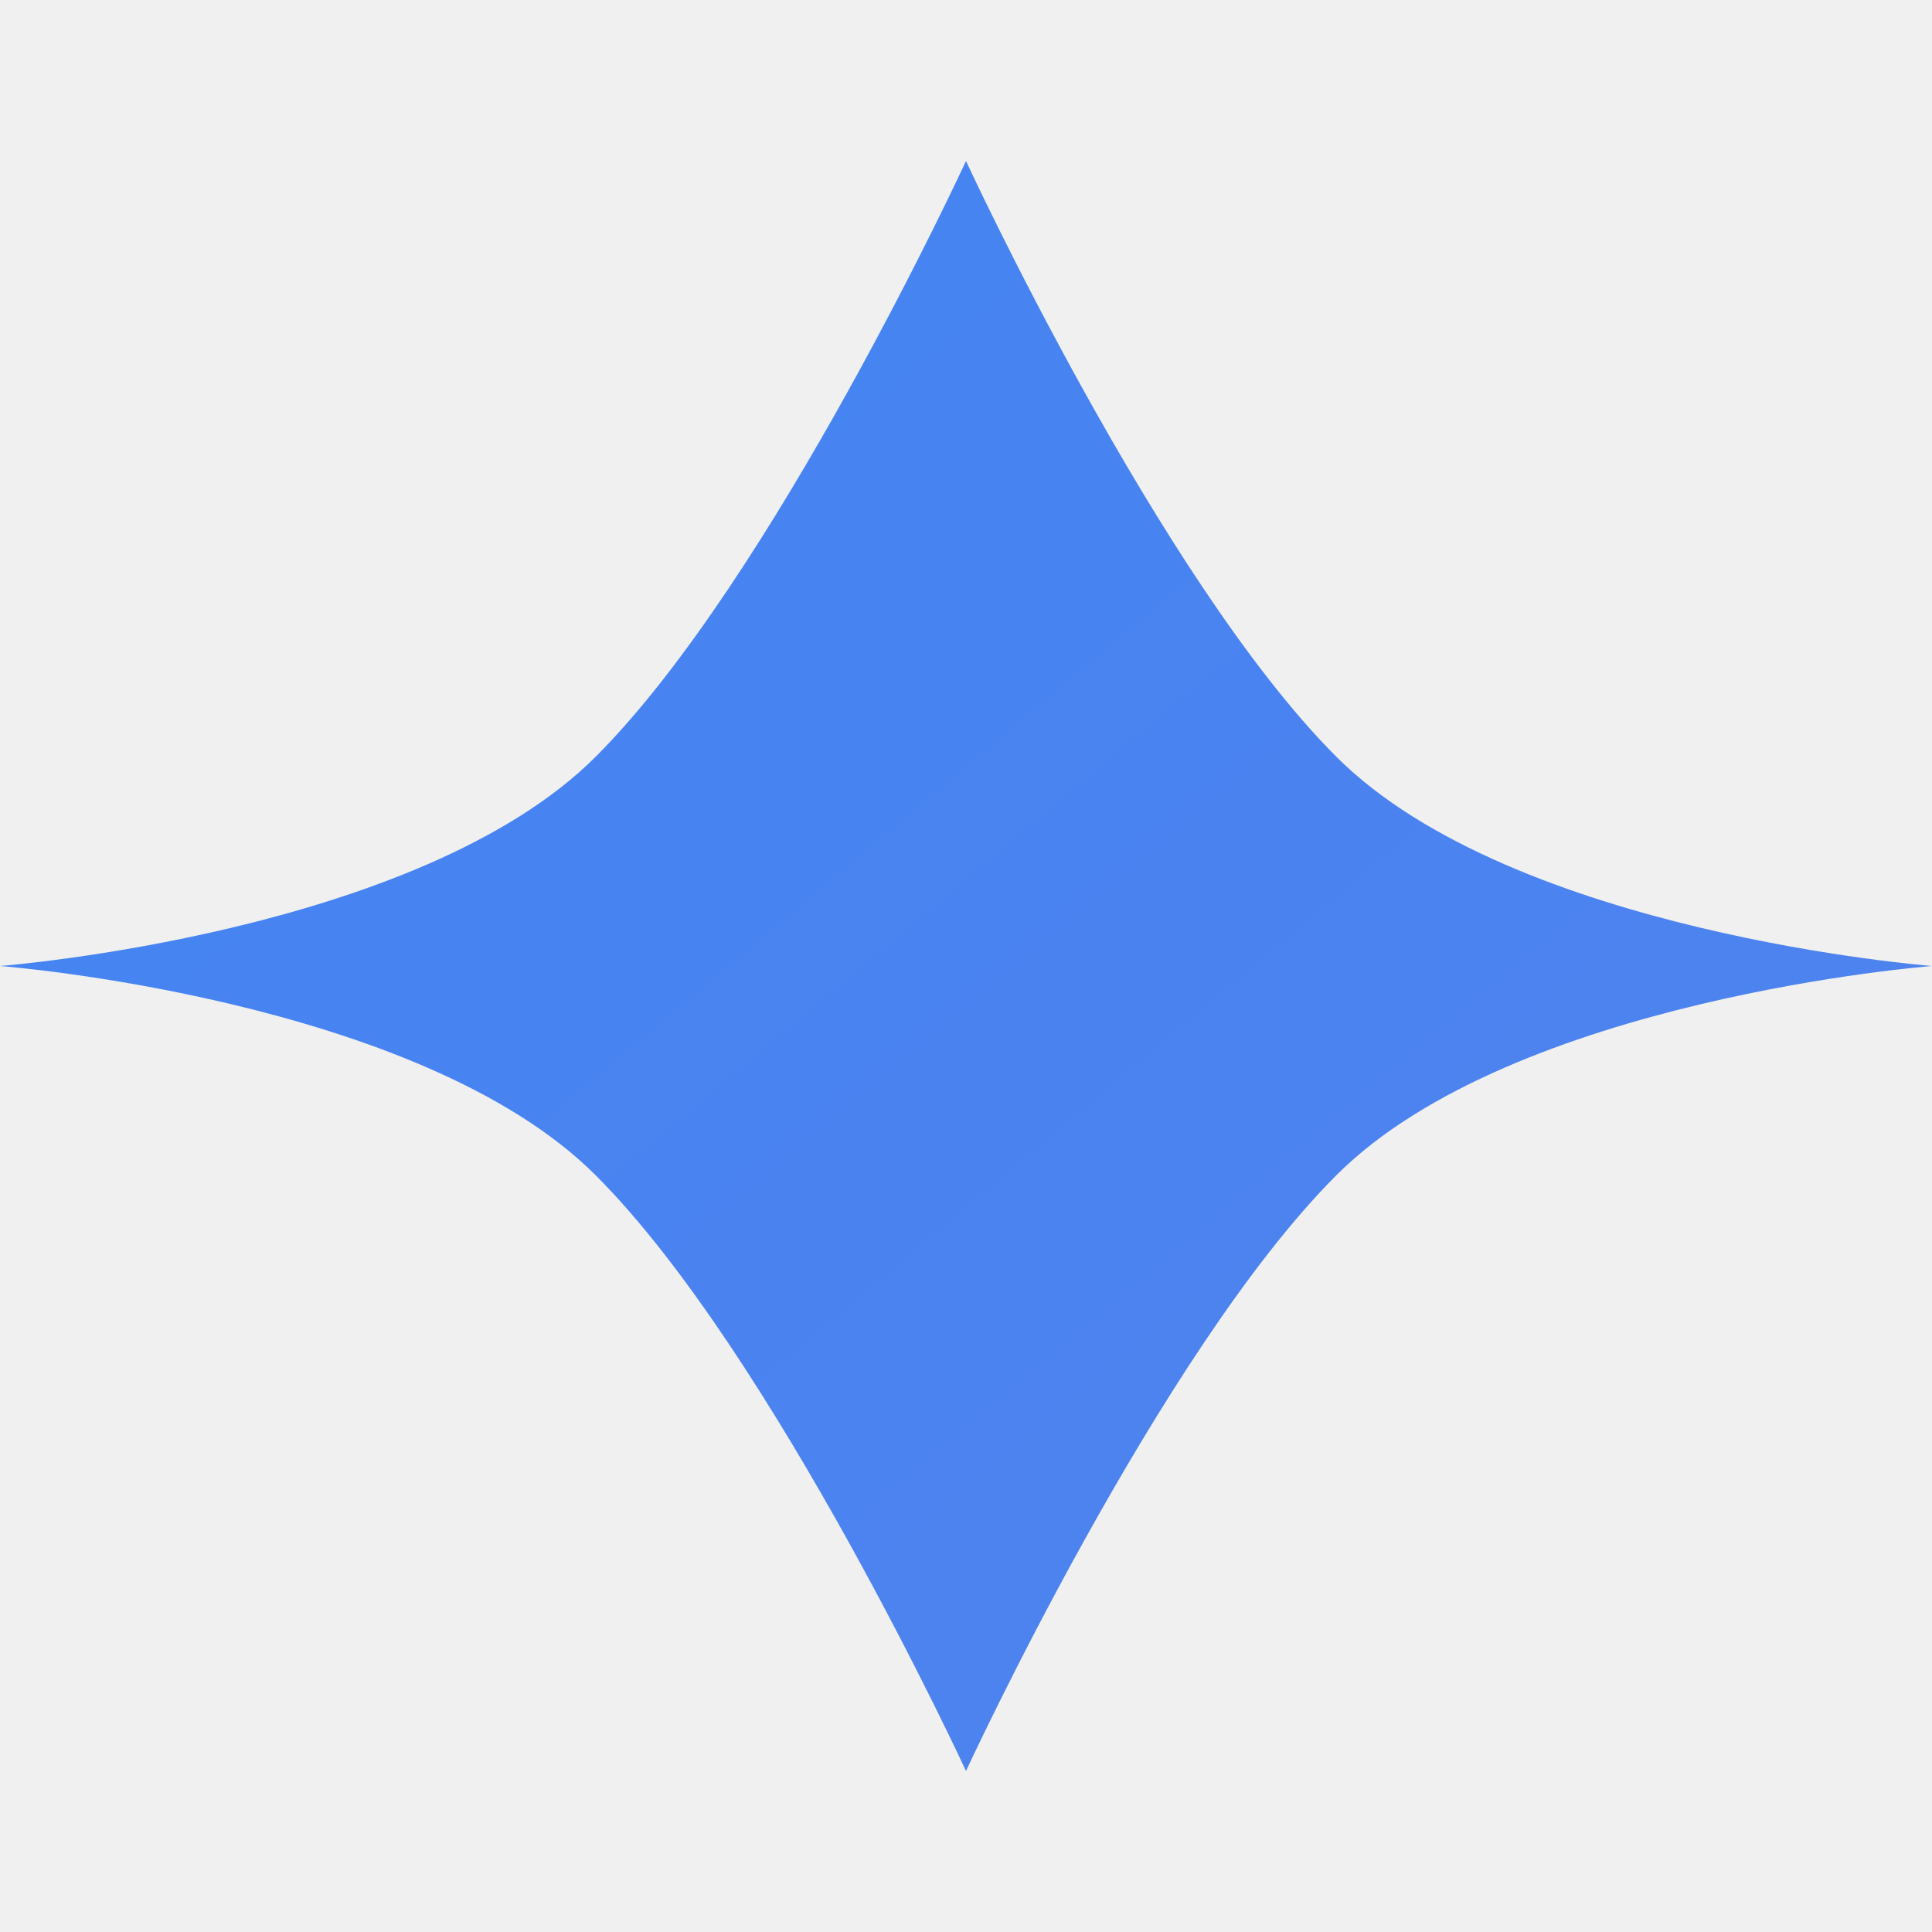
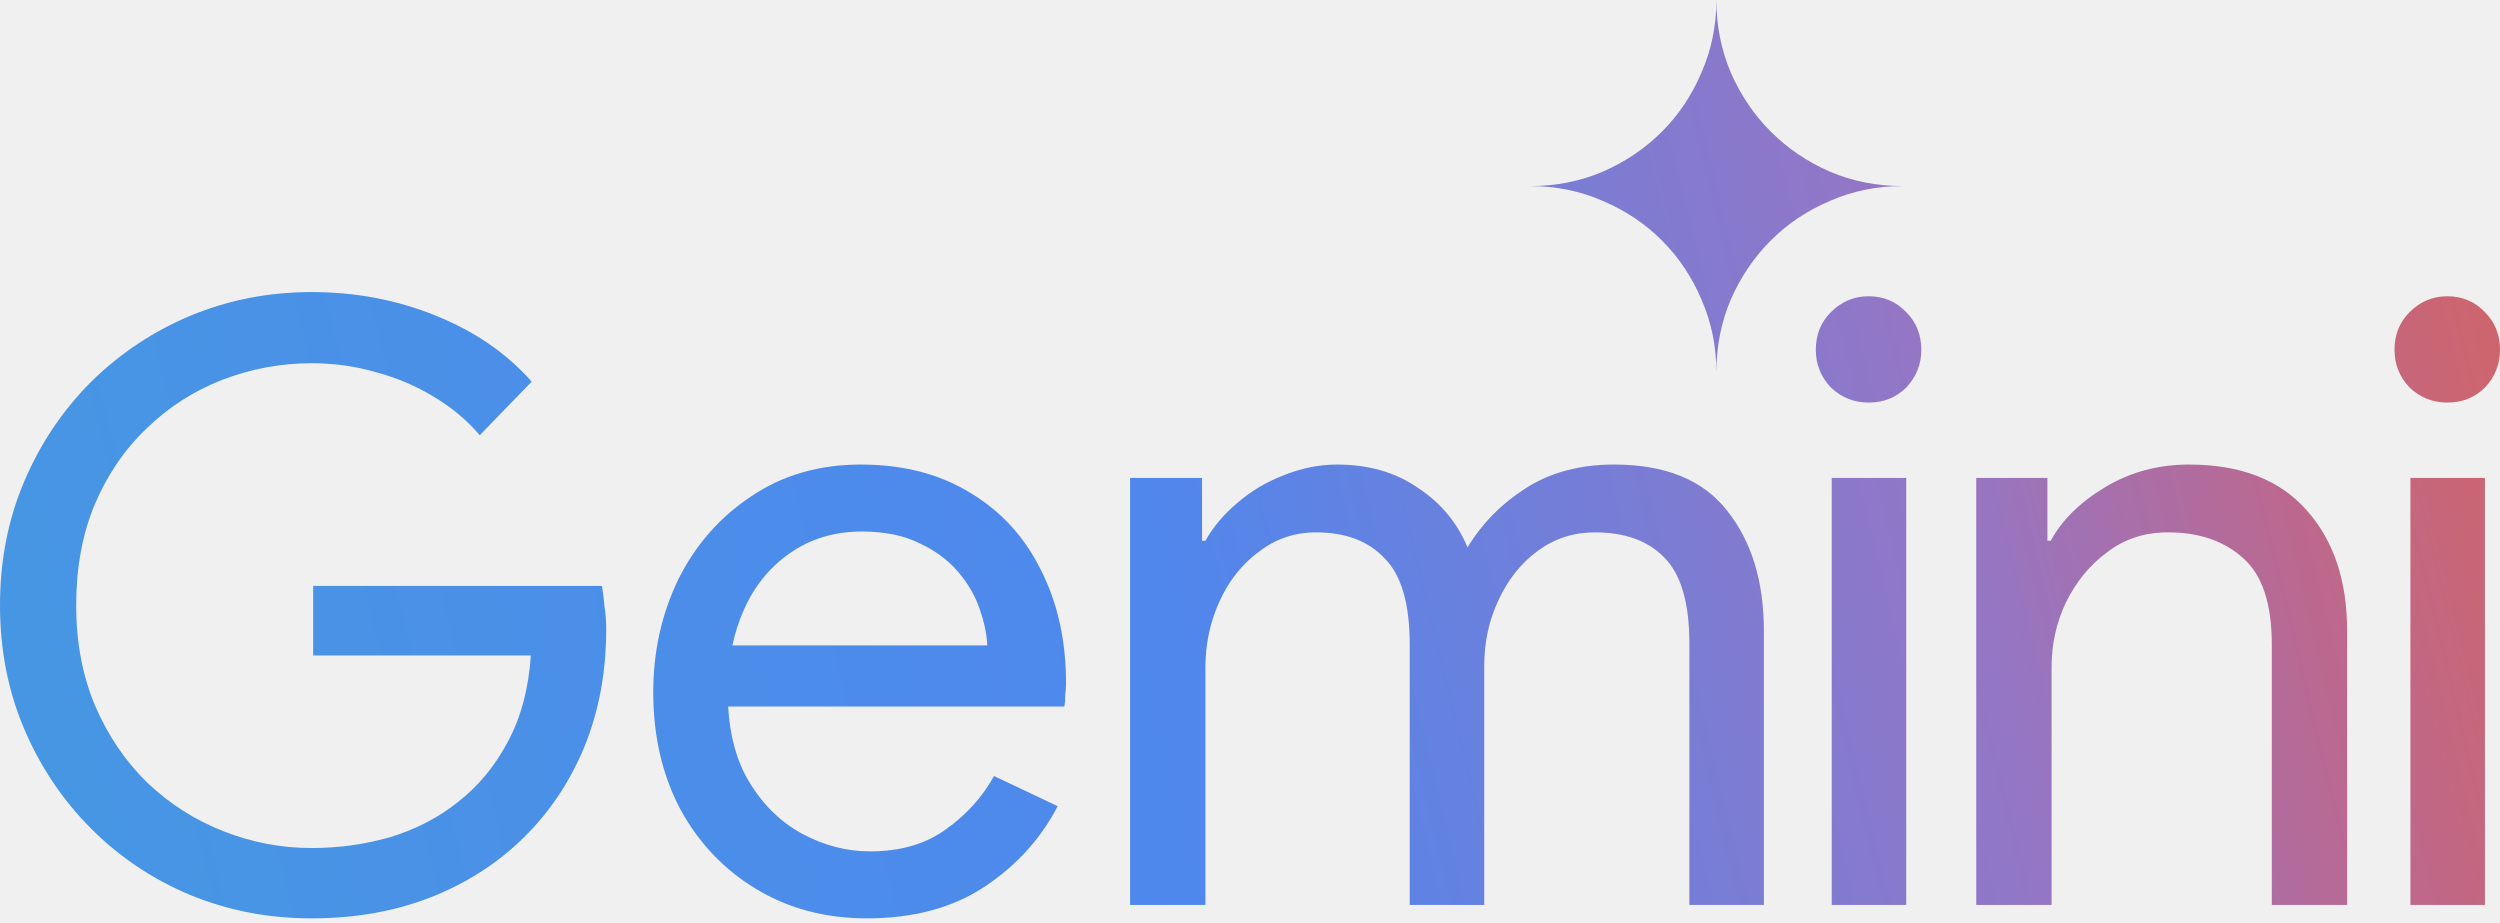
- <svg xmlns="http://www.w3.org/2000/svg" viewBox="0 0 24 24" fill="none">
-   <path d="M12 2C12 2 14.4 7.2 16.6 9.4C18.8 11.6 24 12 24 12C24 12 18.8 12.4 16.6 14.6C14.4 16.8 12 22 12 22C12 22 9.6 16.8 7.4 14.6C5.2 12.4 0 12 0 12C0 12 5.2 11.6 7.4 9.4C9.6 7.2 12 2 12 2Z" fill="url(#gemini_grad)" />
+ <svg xmlns="http://www.w3.org/2000/svg" width="344" height="127" viewBox="0 0 344 127" fill="none">
+   <mask id="mask0_958_15881" style="mask-type:alpha" maskUnits="userSpaceOnUse" x="0" y="0" width="344" height="127">
+     <path fill-rule="evenodd" clip-rule="evenodd" d="M234.123 41.22C235.489 44.335 236.172 47.664 236.172 51.206C236.172 47.664 236.833 44.335 238.156 41.22C239.521 38.105 241.356 35.396 243.66 33.092C245.965 30.787 248.674 28.974 251.789 27.651C254.904 26.285 258.233 25.603 261.774 25.603C258.233 25.603 254.904 24.941 251.789 23.619C248.674 22.253 245.965 20.418 243.66 18.114C241.356 15.81 239.521 13.1 238.156 9.985C236.833 6.87 236.172 3.542 236.172 0C236.172 3.542 235.489 6.87 234.123 9.985C232.801 13.1 230.987 15.81 228.683 18.114C226.379 20.418 223.669 22.253 220.554 23.619C217.439 24.941 214.111 25.603 210.569 25.603C214.111 25.603 217.439 26.285 220.554 27.651C223.669 28.974 226.379 30.787 228.683 33.092C230.987 35.396 232.801 38.105 234.123 41.22ZM26.153 123.14C31.376 125.291 36.945 126.366 42.859 126.366C48.85 126.366 54.303 125.406 59.219 123.486C64.135 121.566 68.398 118.839 72.008 115.306C75.618 111.773 78.421 107.587 80.418 102.748C82.415 97.832 83.414 92.456 83.414 86.618V86.503C83.414 85.428 83.337 84.429 83.183 83.507C83.107 82.586 82.991 81.626 82.838 80.627H43.09V90.19H73.045C72.737 94.798 71.662 98.792 69.819 102.172C68.052 105.475 65.786 108.201 63.021 110.352C60.333 112.502 57.222 114.115 53.689 115.191C50.233 116.189 46.623 116.689 42.859 116.689C38.711 116.689 34.679 115.92 30.762 114.384C26.845 112.848 23.35 110.621 20.277 107.702C17.282 104.783 14.901 101.288 13.134 97.218C11.368 93.07 10.484 88.423 10.484 83.277C10.484 78.131 11.329 73.522 13.019 69.451C14.786 65.304 17.167 61.809 20.162 58.967C23.158 56.048 26.614 53.821 30.531 52.285C34.525 50.749 38.635 49.98 42.859 49.98C46.008 49.98 49.004 50.403 51.846 51.248C54.688 52.016 57.299 53.13 59.68 54.589C62.138 56.048 64.25 57.815 66.017 59.889L73.16 52.515C69.704 48.598 65.287 45.564 59.91 43.413C54.611 41.263 48.927 40.188 42.859 40.188C37.022 40.188 31.491 41.263 26.268 43.413C21.122 45.564 16.552 48.598 12.558 52.515C8.641 56.432 5.569 61.002 3.341 66.225C1.114 71.448 0 77.132 0 83.277C0 89.422 1.114 95.105 3.341 100.328C5.569 105.551 8.641 110.121 12.558 114.039C16.475 117.956 21.007 120.99 26.153 123.14ZM104.058 122.334C108.512 125.022 113.582 126.366 119.266 126.366C125.717 126.366 131.132 124.907 135.511 121.988C139.889 119.07 143.23 115.383 145.534 110.928L136.778 106.78C135.165 109.699 132.937 112.157 130.096 114.154C127.33 116.151 123.874 117.149 119.726 117.149C116.5 117.149 113.39 116.343 110.394 114.73C107.399 113.117 104.941 110.697 103.021 107.472C101.362 104.684 100.419 101.266 100.194 97.218H146.456C146.533 96.834 146.571 96.334 146.571 95.72C146.648 95.105 146.686 94.529 146.686 93.992C146.686 88.154 145.534 82.97 143.23 78.438C141.002 73.906 137.776 70.373 133.552 67.838C129.327 65.227 124.297 63.921 118.459 63.921C112.698 63.921 107.668 65.381 103.366 68.299C99.065 71.141 95.724 74.943 93.343 79.705C91.038 84.467 89.886 89.652 89.886 95.259C89.886 101.25 91.115 106.588 93.573 111.274C96.108 115.959 99.603 119.646 104.058 122.334ZM100.781 88.807C101.143 87.097 101.66 85.484 102.329 83.968C103.789 80.665 105.901 78.054 108.666 76.134C111.508 74.137 114.811 73.138 118.574 73.138C121.723 73.138 124.373 73.676 126.524 74.751C128.675 75.75 130.441 77.055 131.824 78.668C133.206 80.281 134.205 82.01 134.819 83.853C135.434 85.62 135.779 87.271 135.856 88.807H100.781ZM155.497 65.765V124.523H165.866V91.803C165.866 88.577 166.519 85.543 167.825 82.701C169.131 79.859 170.936 77.593 173.24 75.903C175.544 74.137 178.156 73.253 181.074 73.253C185.145 73.253 188.294 74.444 190.522 76.825C192.826 79.129 193.978 83.085 193.978 88.692V124.523H204.232V91.572C204.232 88.346 204.885 85.351 206.191 82.586C207.496 79.744 209.301 77.478 211.606 75.788C213.91 74.098 216.521 73.253 219.44 73.253C223.588 73.253 226.775 74.406 229.003 76.71C231.307 79.014 232.459 82.97 232.459 88.577V124.523H242.713V86.849C242.713 80.013 241.023 74.482 237.644 70.258C234.341 66.034 229.156 63.921 222.09 63.921C217.405 63.921 213.372 64.996 209.993 67.147C206.613 69.298 203.925 72.025 201.928 75.327C200.545 71.948 198.279 69.221 195.13 67.147C192.058 64.996 188.333 63.921 183.955 63.921C181.497 63.921 179.039 64.421 176.581 65.419C174.2 66.341 172.088 67.608 170.244 69.221C168.401 70.757 166.942 72.485 165.866 74.406H165.405V65.765H155.497ZM252.045 65.765V124.523H262.299V65.765H252.045ZM251.93 53.322C253.389 54.704 255.118 55.395 257.115 55.395C259.188 55.395 260.917 54.704 262.299 53.322C263.682 51.862 264.373 50.134 264.373 48.137C264.373 46.063 263.682 44.335 262.299 42.953C260.917 41.493 259.188 40.764 257.115 40.764C255.118 40.764 253.389 41.493 251.93 42.953C250.547 44.335 249.856 46.063 249.856 48.137C249.856 50.134 250.547 51.862 251.93 53.322ZM271.929 65.765V124.523H282.298V91.803C282.298 88.653 282.951 85.696 284.257 82.931C285.64 80.089 287.521 77.785 289.902 76.019C292.283 74.175 295.087 73.253 298.313 73.253C302.614 73.253 306.071 74.444 308.682 76.825C311.293 79.129 312.599 83.085 312.599 88.692V124.523H322.968V86.849C322.968 79.936 321.125 74.406 317.438 70.258C313.751 66.034 308.336 63.921 301.193 63.921C296.969 63.921 293.128 64.958 289.672 67.032C286.216 69.106 283.719 71.564 282.183 74.406H281.722V65.765H271.929ZM331.672 65.765V124.523H341.926V65.765H331.672ZM331.557 53.322C333.016 54.704 334.745 55.395 336.742 55.395C338.815 55.395 340.544 54.704 341.926 53.322C343.309 51.862 344 50.134 344 48.137C344 46.063 343.309 44.335 341.926 42.953C340.544 41.493 338.815 40.764 336.742 40.764C334.745 40.764 333.016 41.493 331.557 42.953C330.175 44.335 329.483 46.063 329.483 48.137C329.483 50.134 330.175 51.862 331.557 53.322Z" fill="white" />
+   </mask>
+   <g mask="url(#mask0_958_15881)">
+     <rect x="-158.25" y="-455.443" width="832.09" height="685.324" fill="url(#paint0_linear_958_15881)" />
+   </g>
  <defs>
-     <linearGradient id="gemini_grad" x1="0" y1="0" x2="24" y2="24">
-       <stop offset="0%" stop-color="#4285F4" />
-       <stop offset="25%" stop-color="#9B72CB" />
-       <stop offset="50%" stop-color="#D96570" />
-       <stop offset="75%" stop-color="#D96570" />
-       <stop offset="100%" stop-color="#4285F4" />
+     <linearGradient id="paint0_linear_958_15881" x1="-57.405" y1="130.441" x2="354.97" y2="30.369" gradientUnits="userSpaceOnUse">
+       <stop stop-color="#439DDF" />
+       <stop offset="0.524" stop-color="#4F87ED" />
+       <stop offset="0.781" stop-color="#9476C5" />
+       <stop offset="0.888" stop-color="#BC688E" />
+       <stop offset="1" stop-color="#D6645D" />
    </linearGradient>
  </defs>
</svg>
